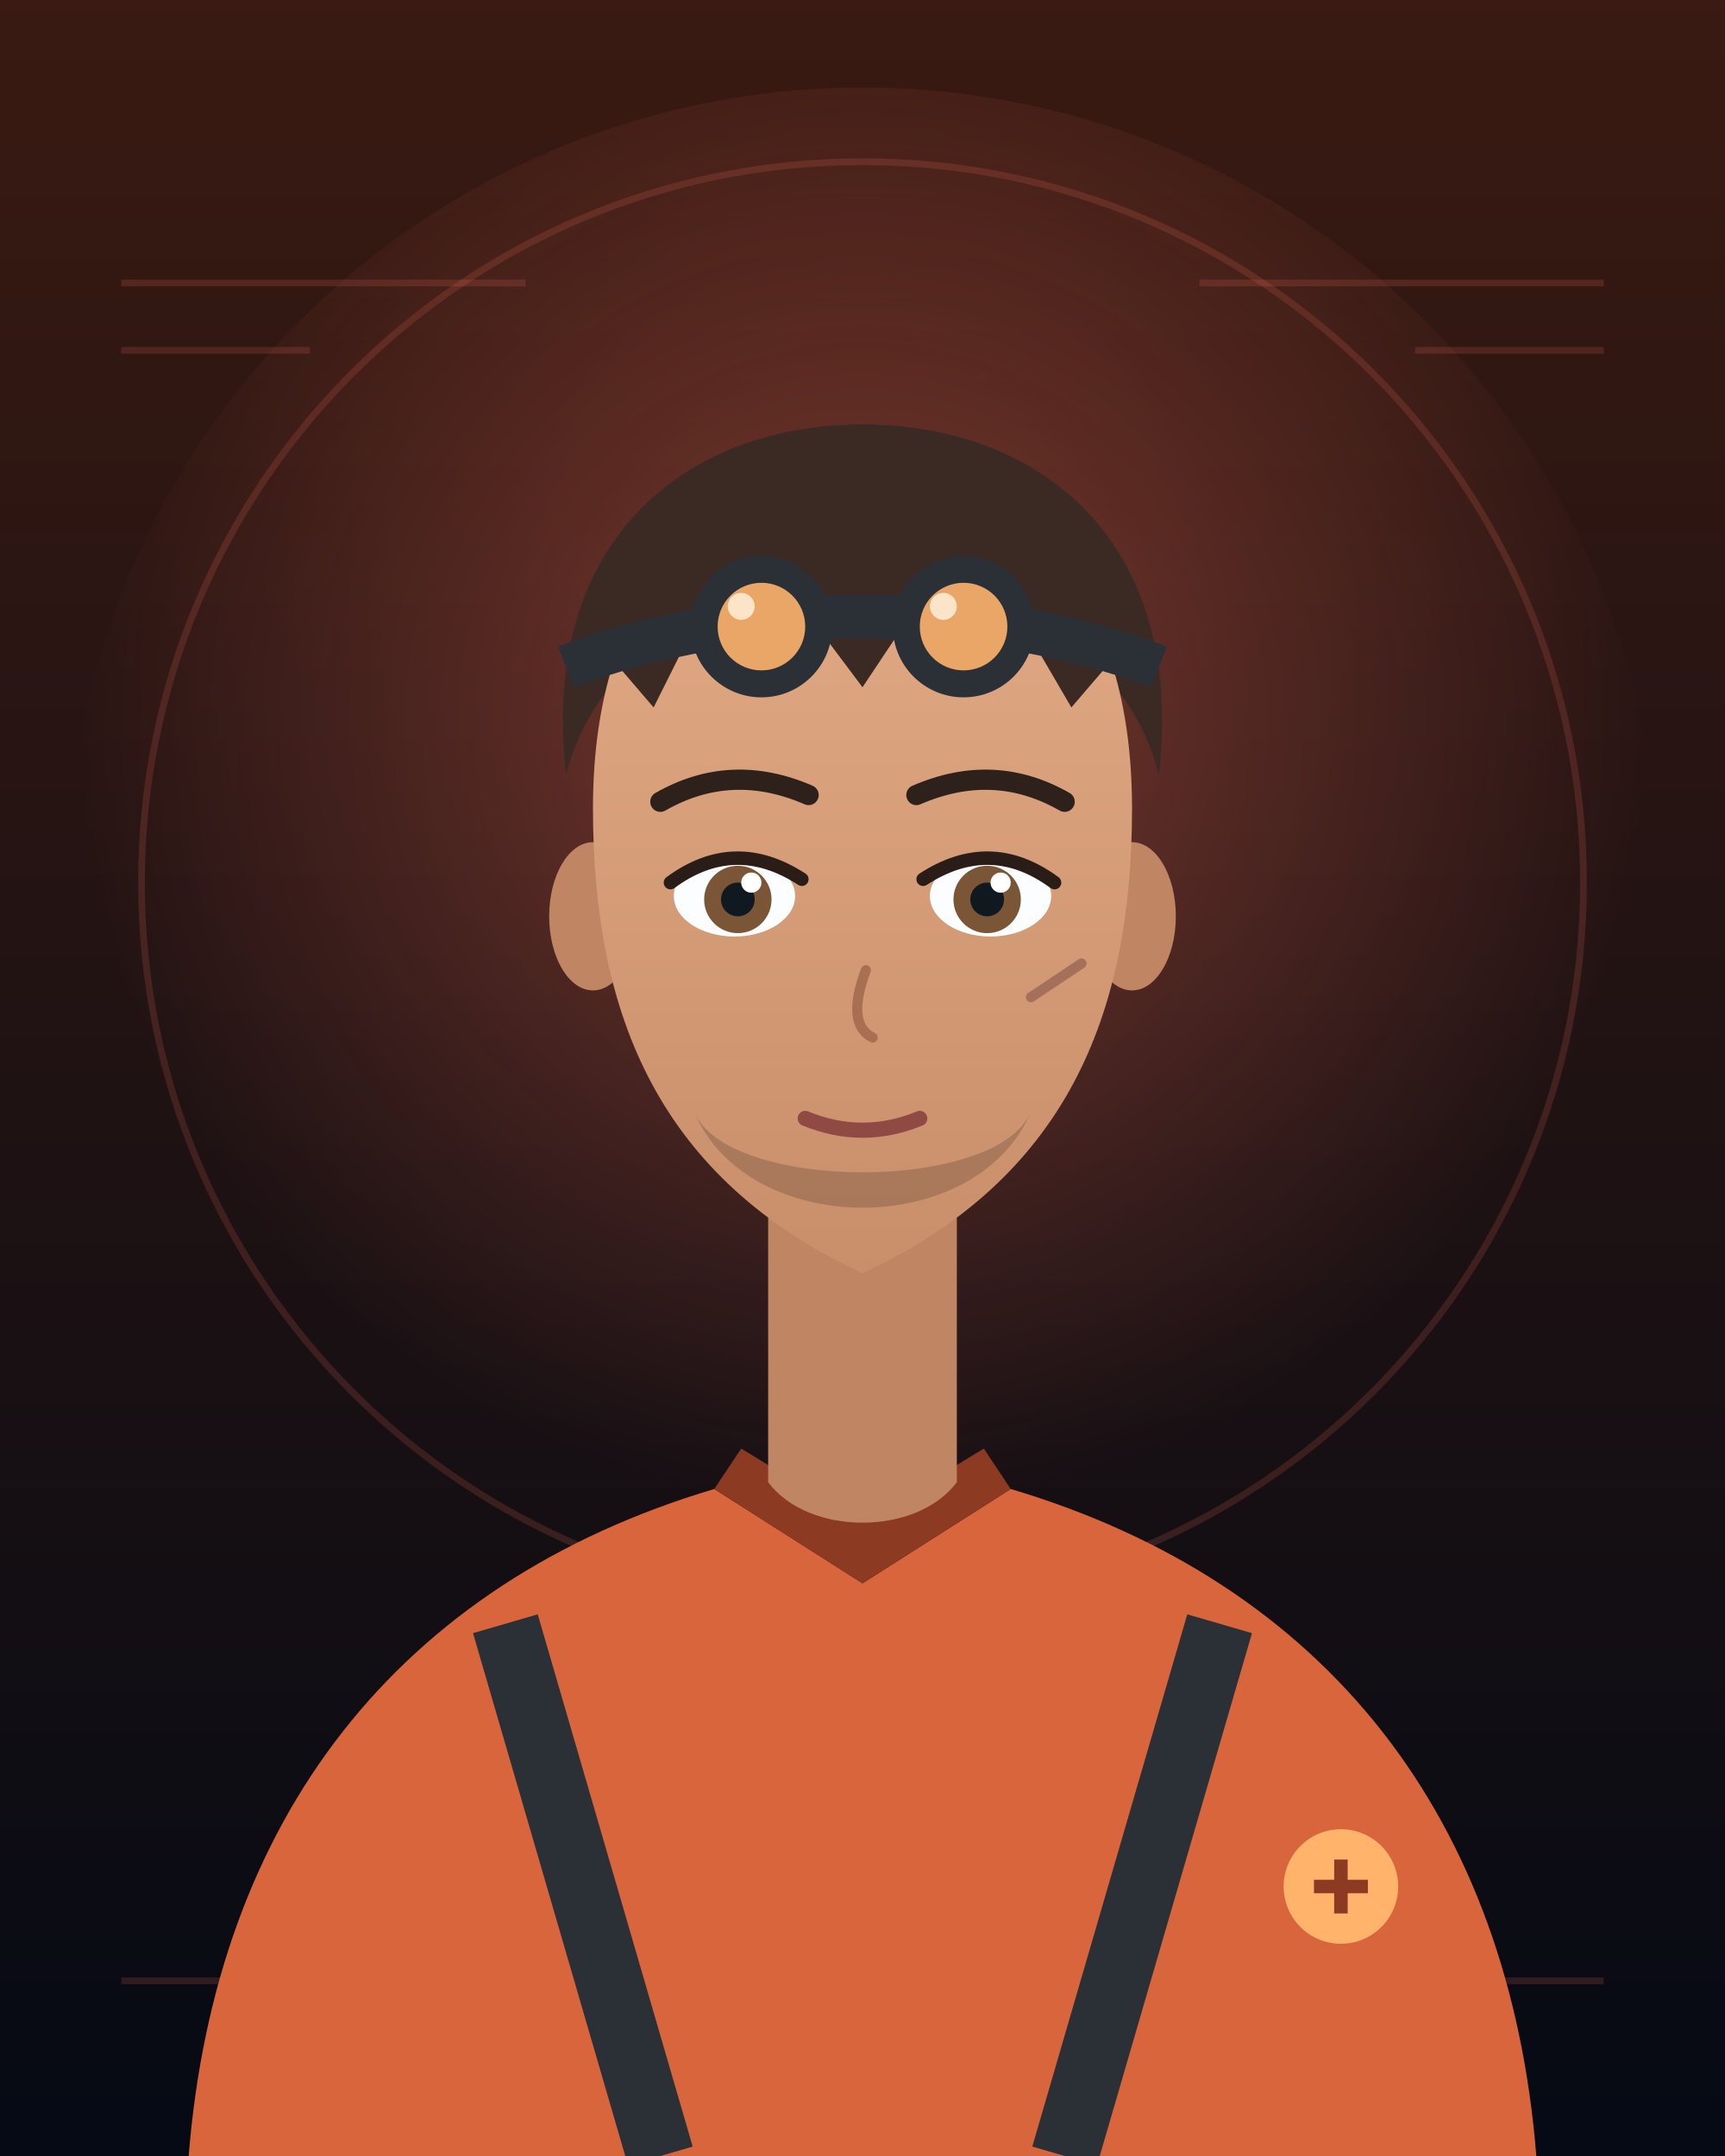
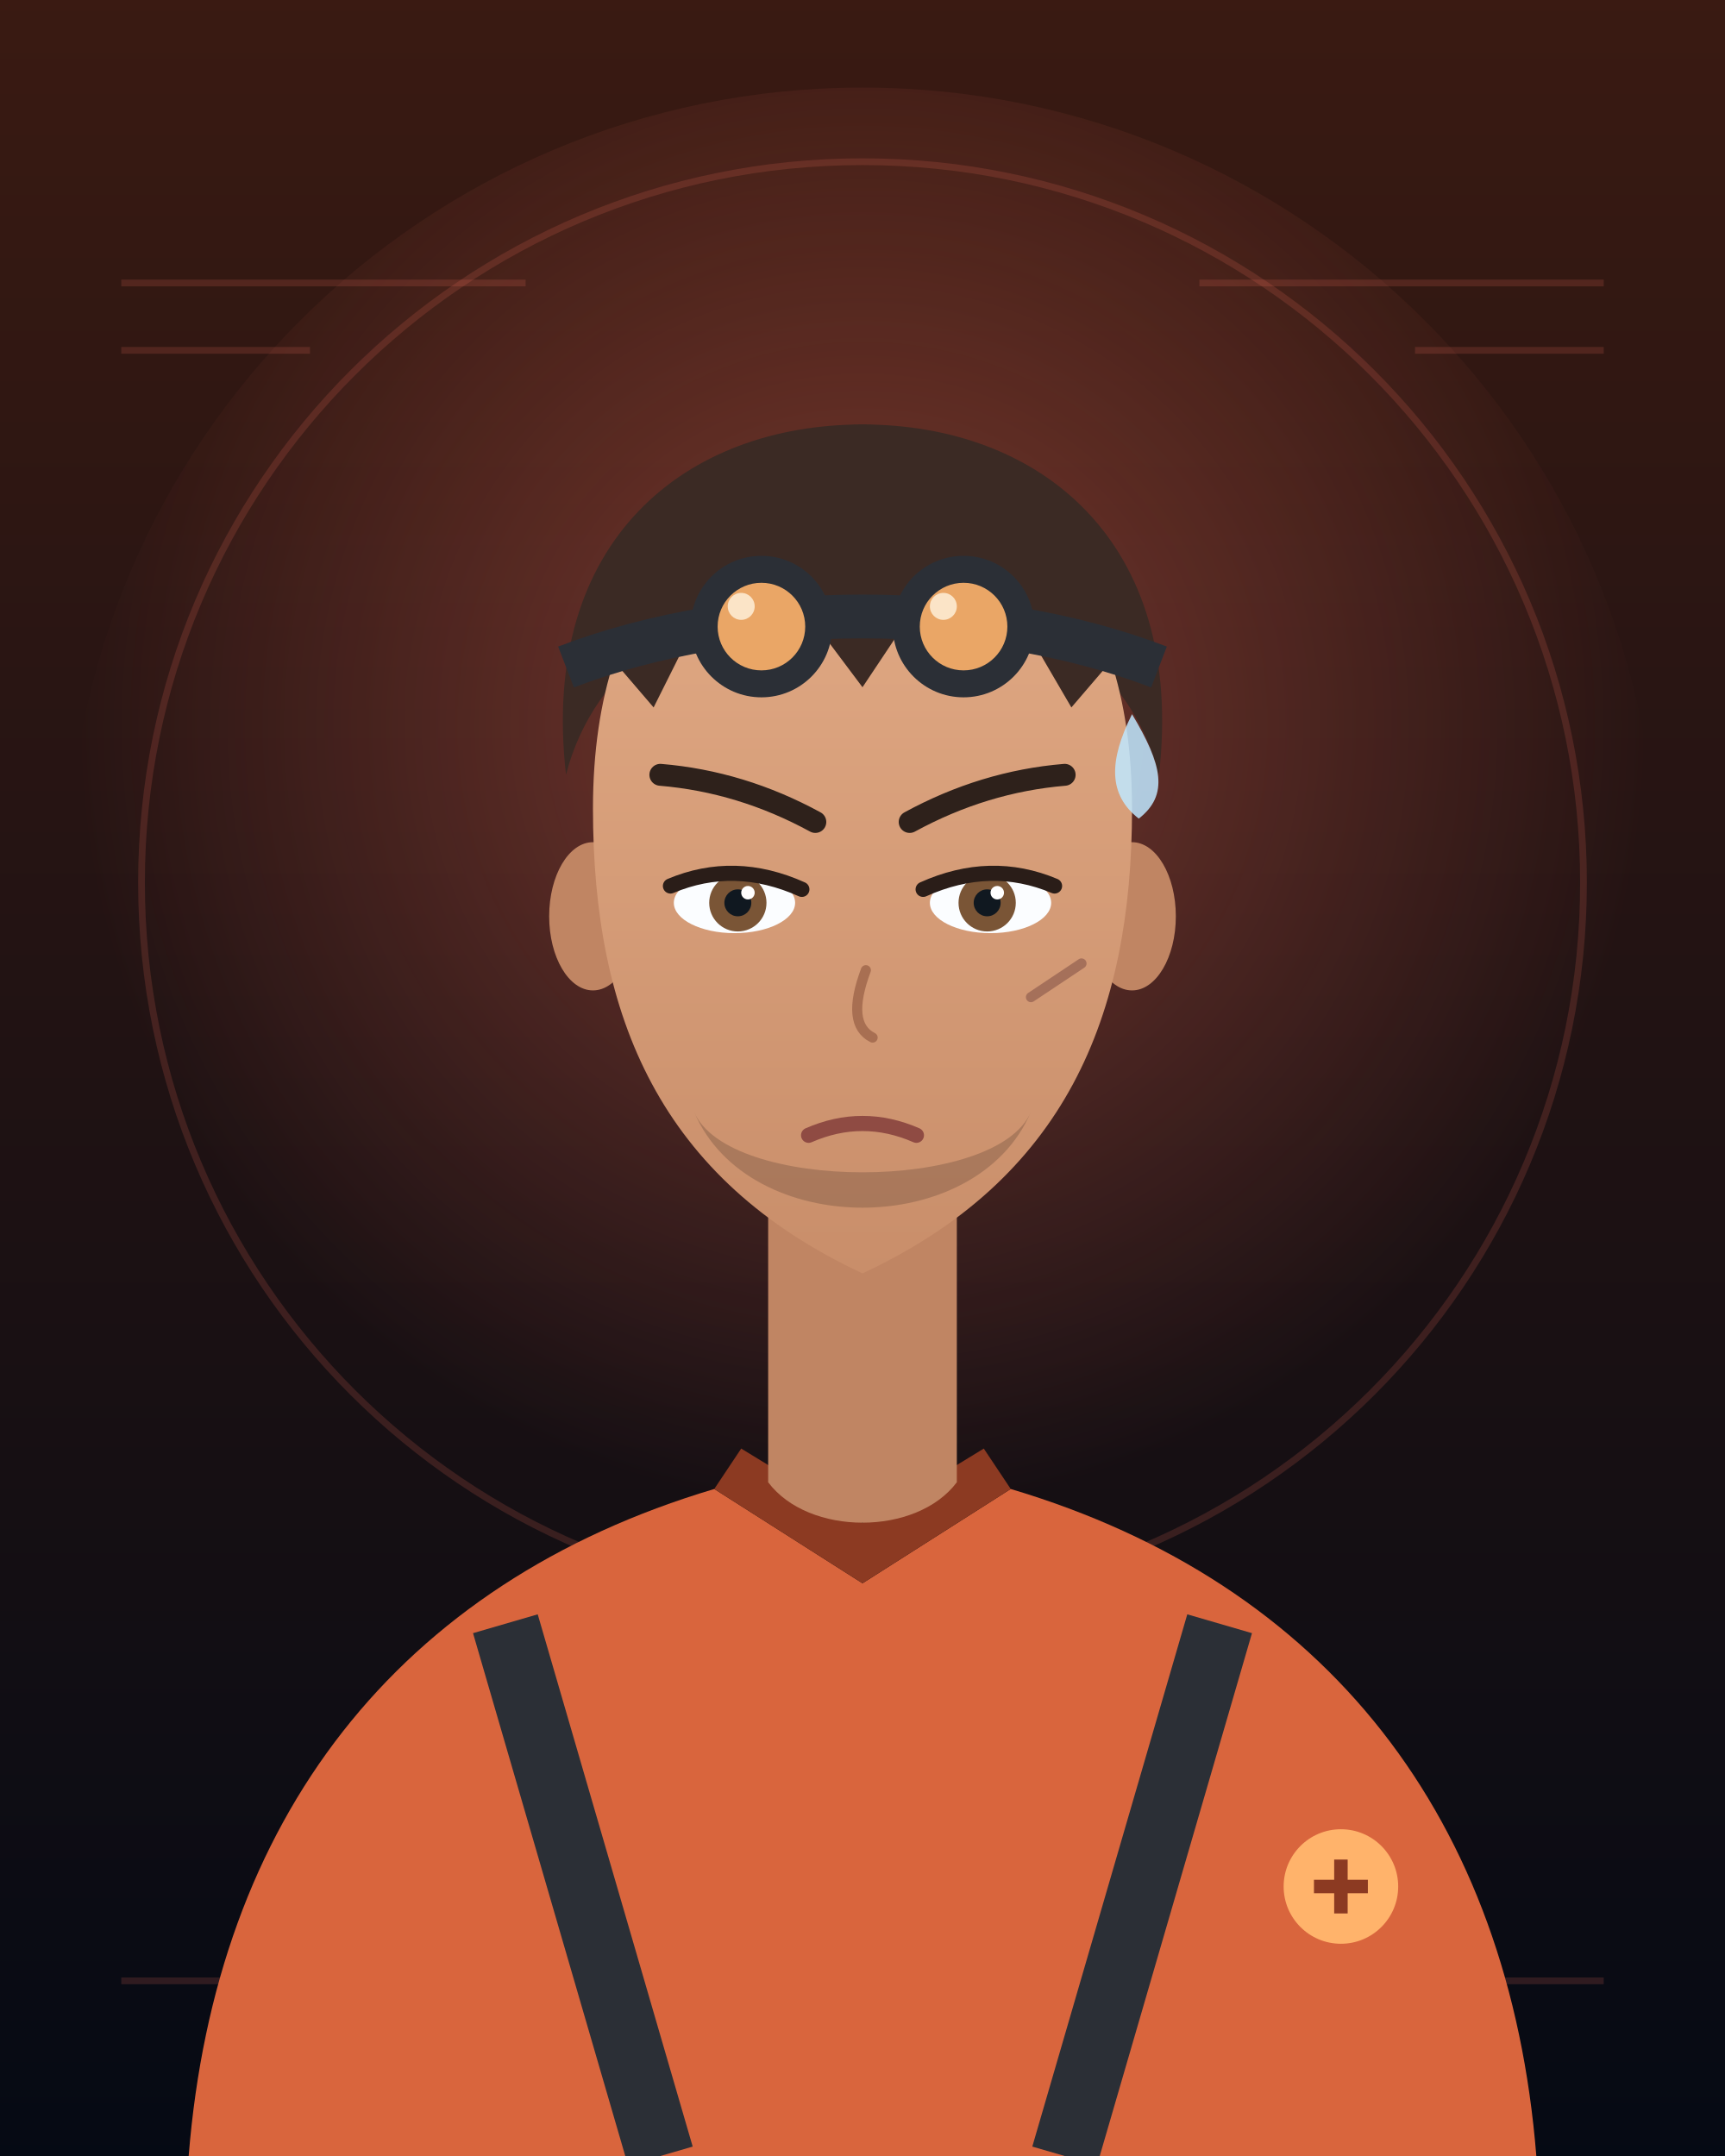
<svg xmlns="http://www.w3.org/2000/svg" width="512" height="640" viewBox="0 0 512 640">
  <defs>
    <linearGradient id="bg" x1="0" y1="0" x2="0" y2="1">
      <stop offset="0" stop-color="#3a1a12" />
      <stop offset="1" stop-color="#050a14" />
    </linearGradient>
    <radialGradient id="glow" cx="0.5" cy="0.4" r="0.5">
      <stop offset="0" stop-color="#ff755f" stop-opacity="0.38" />
      <stop offset="1" stop-color="#ff755f" stop-opacity="0" />
    </radialGradient>
    <linearGradient id="skin" x1="0" y1="0" x2="0" y2="1">
      <stop offset="0" stop-color="#e2ab86" />
      <stop offset="1" stop-color="#c98e6a" />
    </linearGradient>
  </defs>
  <rect width="512" height="640" fill="url(#bg)" />
  <circle cx="256" cy="262" r="236" fill="url(#glow)" />
  <g stroke="#ff755f" stroke-opacity="0.16" stroke-width="2" fill="none">
    <path d="M36 84h120M356 84h120M36 104h56M420 104h56M36 588h60M416 588h60" />
    <circle cx="256" cy="262" r="214" />
  </g>
  <path d="M168 230 C160 160 204 126 256 126 C308 126 352 160 344 230 C340 214 330 200 318 192 L194 192 C182 200 172 214 168 230 Z" fill="#3b2a24" />
  <path d="M56 640 C64 540 118 470 212 442 L256 470 L300 442 C394 470 448 540 456 640 Z" fill="#d9653d" />
  <path d="M212 442 L256 470 L300 442 L292 430 L256 452 L220 430 Z" fill="#8c3a22" />
  <path d="M150 482 L196 640" stroke="#2b2f36" stroke-width="20" />
  <path d="M362 482 L316 640" stroke="#2b2f36" stroke-width="20" />
  <circle cx="398" cy="560" r="17" fill="#ffb36b" />
  <path d="M390 560 h16 M398 552 v16" stroke="#8c3a22" stroke-width="4" />
  <path d="M228 330 L228 440 C240 456 272 456 284 440 L284 330 Z" fill="#c08563" />
  <ellipse cx="176" cy="272" rx="13" ry="22" fill="#c08563" />
  <ellipse cx="336" cy="272" rx="13" ry="22" fill="#c08563" />
  <path d="M176 240 C176 172 212 142 256 142 C300 142 336 172 336 240 C336 302 316 350 256 378 C196 350 176 302 176 240 Z" fill="url(#skin)" />
-   <path d="M196 238 Q217 226 240 236" stroke="#2e211b" stroke-width="6" fill="none" stroke-linecap="round" />
-   <path d="M272 236 Q295 226 316 238" stroke="#2e211b" stroke-width="6" fill="none" stroke-linecap="round" />
-   <ellipse cx="218" cy="266" rx="18" ry="12" fill="#fbfdff" />
-   <circle cx="219" cy="267" r="10" fill="#7a5536" />
-   <circle cx="219" cy="267" r="5" fill="#101820" />
-   <circle cx="223" cy="262" r="3" fill="#ffffff" />
-   <ellipse cx="294" cy="266" rx="18" ry="12" fill="#fbfdff" />
-   <circle cx="293" cy="267" r="10" fill="#7a5536" />
-   <circle cx="293" cy="267" r="5" fill="#101820" />
-   <circle cx="297" cy="262" r="3" fill="#ffffff" />
-   <path d="M199 262 Q218 248 238 261" stroke="#2a1d18" stroke-width="4" fill="none" stroke-linecap="round" />
-   <path d="M274 261 Q294 248 313 262" stroke="#2a1d18" stroke-width="4" fill="none" stroke-linecap="round" />
+   <path d="M196 230 Q220 232 242 244" stroke="#2e211b" stroke-width="6.5" fill="none" stroke-linecap="round" />
+   <path d="M270 244 Q292 232 316 230" stroke="#2e211b" stroke-width="6.5" fill="none" stroke-linecap="round" />
+   <ellipse cx="218" cy="268" rx="18" ry="9" fill="#fbfdff" />
+   <circle cx="219" cy="268" r="8.5" fill="#7a5536" />
+   <circle cx="219" cy="268" r="4" fill="#101820" />
+   <circle cx="222" cy="265" r="2" fill="#ffffff" />
+   <ellipse cx="294" cy="268" rx="18" ry="9" fill="#fbfdff" />
+   <circle cx="293" cy="268" r="8.5" fill="#7a5536" />
+   <circle cx="293" cy="268" r="4" fill="#101820" />
+   <circle cx="296" cy="265" r="2" fill="#ffffff" />
+   <path d="M199 263 Q218 255 238 264" stroke="#2a1d18" stroke-width="4.5" fill="none" stroke-linecap="round" />
+   <path d="M274 264 Q294 255 313 263" stroke="#2a1d18" stroke-width="4.5" fill="none" stroke-linecap="round" />
  <path d="M257 288 Q251 304 259 308" stroke="#a86f52" stroke-width="3" fill="none" stroke-linecap="round" />
-   <path d="M239 332 Q256 339 273 332" stroke="#8f4b43" stroke-width="4.5" fill="none" stroke-linecap="round" />
+   <path d="M240 337 Q256 330 272 337" stroke="#8f4b43" stroke-width="4.5" fill="none" stroke-linecap="round" />
+   <path d="M336 212 C345 227 347 236 338 243 C329 236 329 226 336 212 Z" fill="#bfe8ff" opacity="0.85" />
  <path d="M170 214 C170 158 206 128 256 126 C306 128 344 158 342 214 L330 196 L318 210 L304 186 L288 206 L272 180 L256 204 L238 180 L222 206 L206 186 L194 210 L182 196 Z" fill="#3b2a24" />
  <path d="M206 330 C222 368 290 368 306 330 C296 354 216 354 206 330 Z" fill="#6b4a3a" opacity="0.35" />
  <path d="M306 296 l15 -10" stroke="#a5705a" stroke-width="3" stroke-linecap="round" />
  <path d="M168 198 C220 178 292 178 344 198" stroke="#2b2f36" stroke-width="13" fill="none" />
  <circle cx="226" cy="186" r="21" fill="#2b2f36" />
  <circle cx="226" cy="186" r="13" fill="#ffb36b" opacity="0.9" />
  <circle cx="220" cy="180" r="4" fill="#fff4e0" opacity="0.8" />
  <circle cx="286" cy="186" r="21" fill="#2b2f36" />
  <circle cx="286" cy="186" r="13" fill="#ffb36b" opacity="0.9" />
  <circle cx="280" cy="180" r="4" fill="#fff4e0" opacity="0.8" />
</svg>
